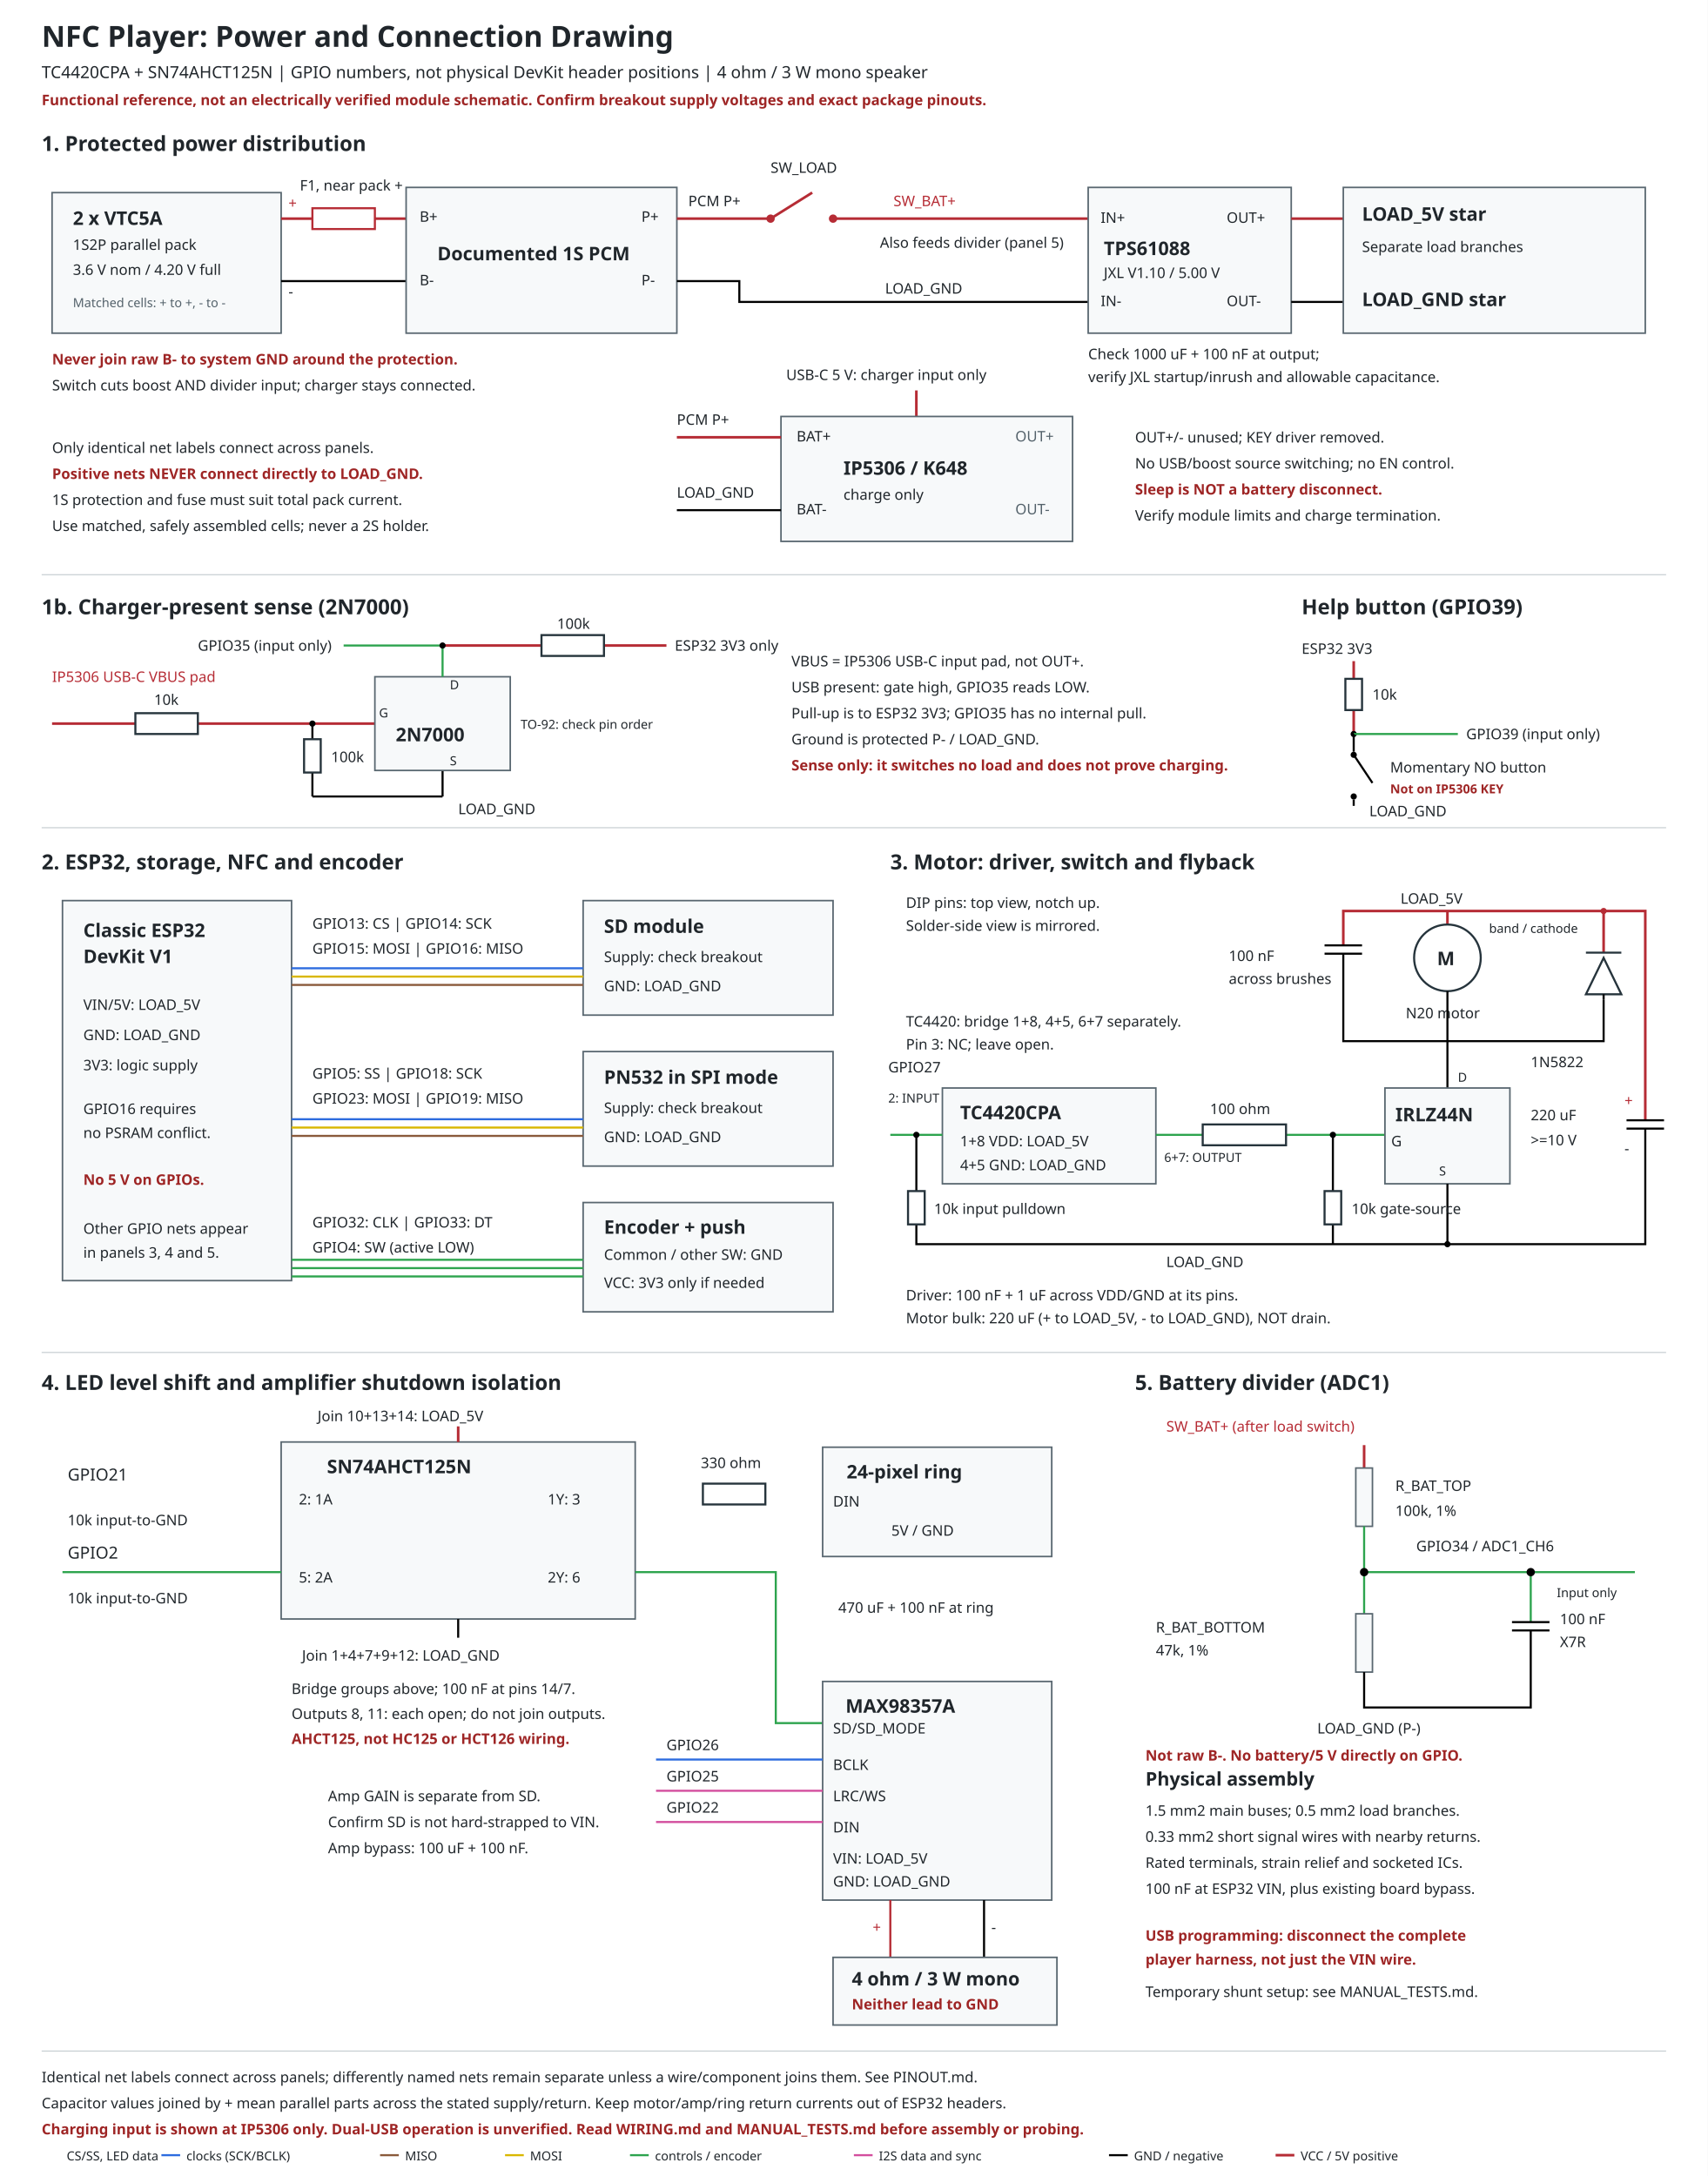
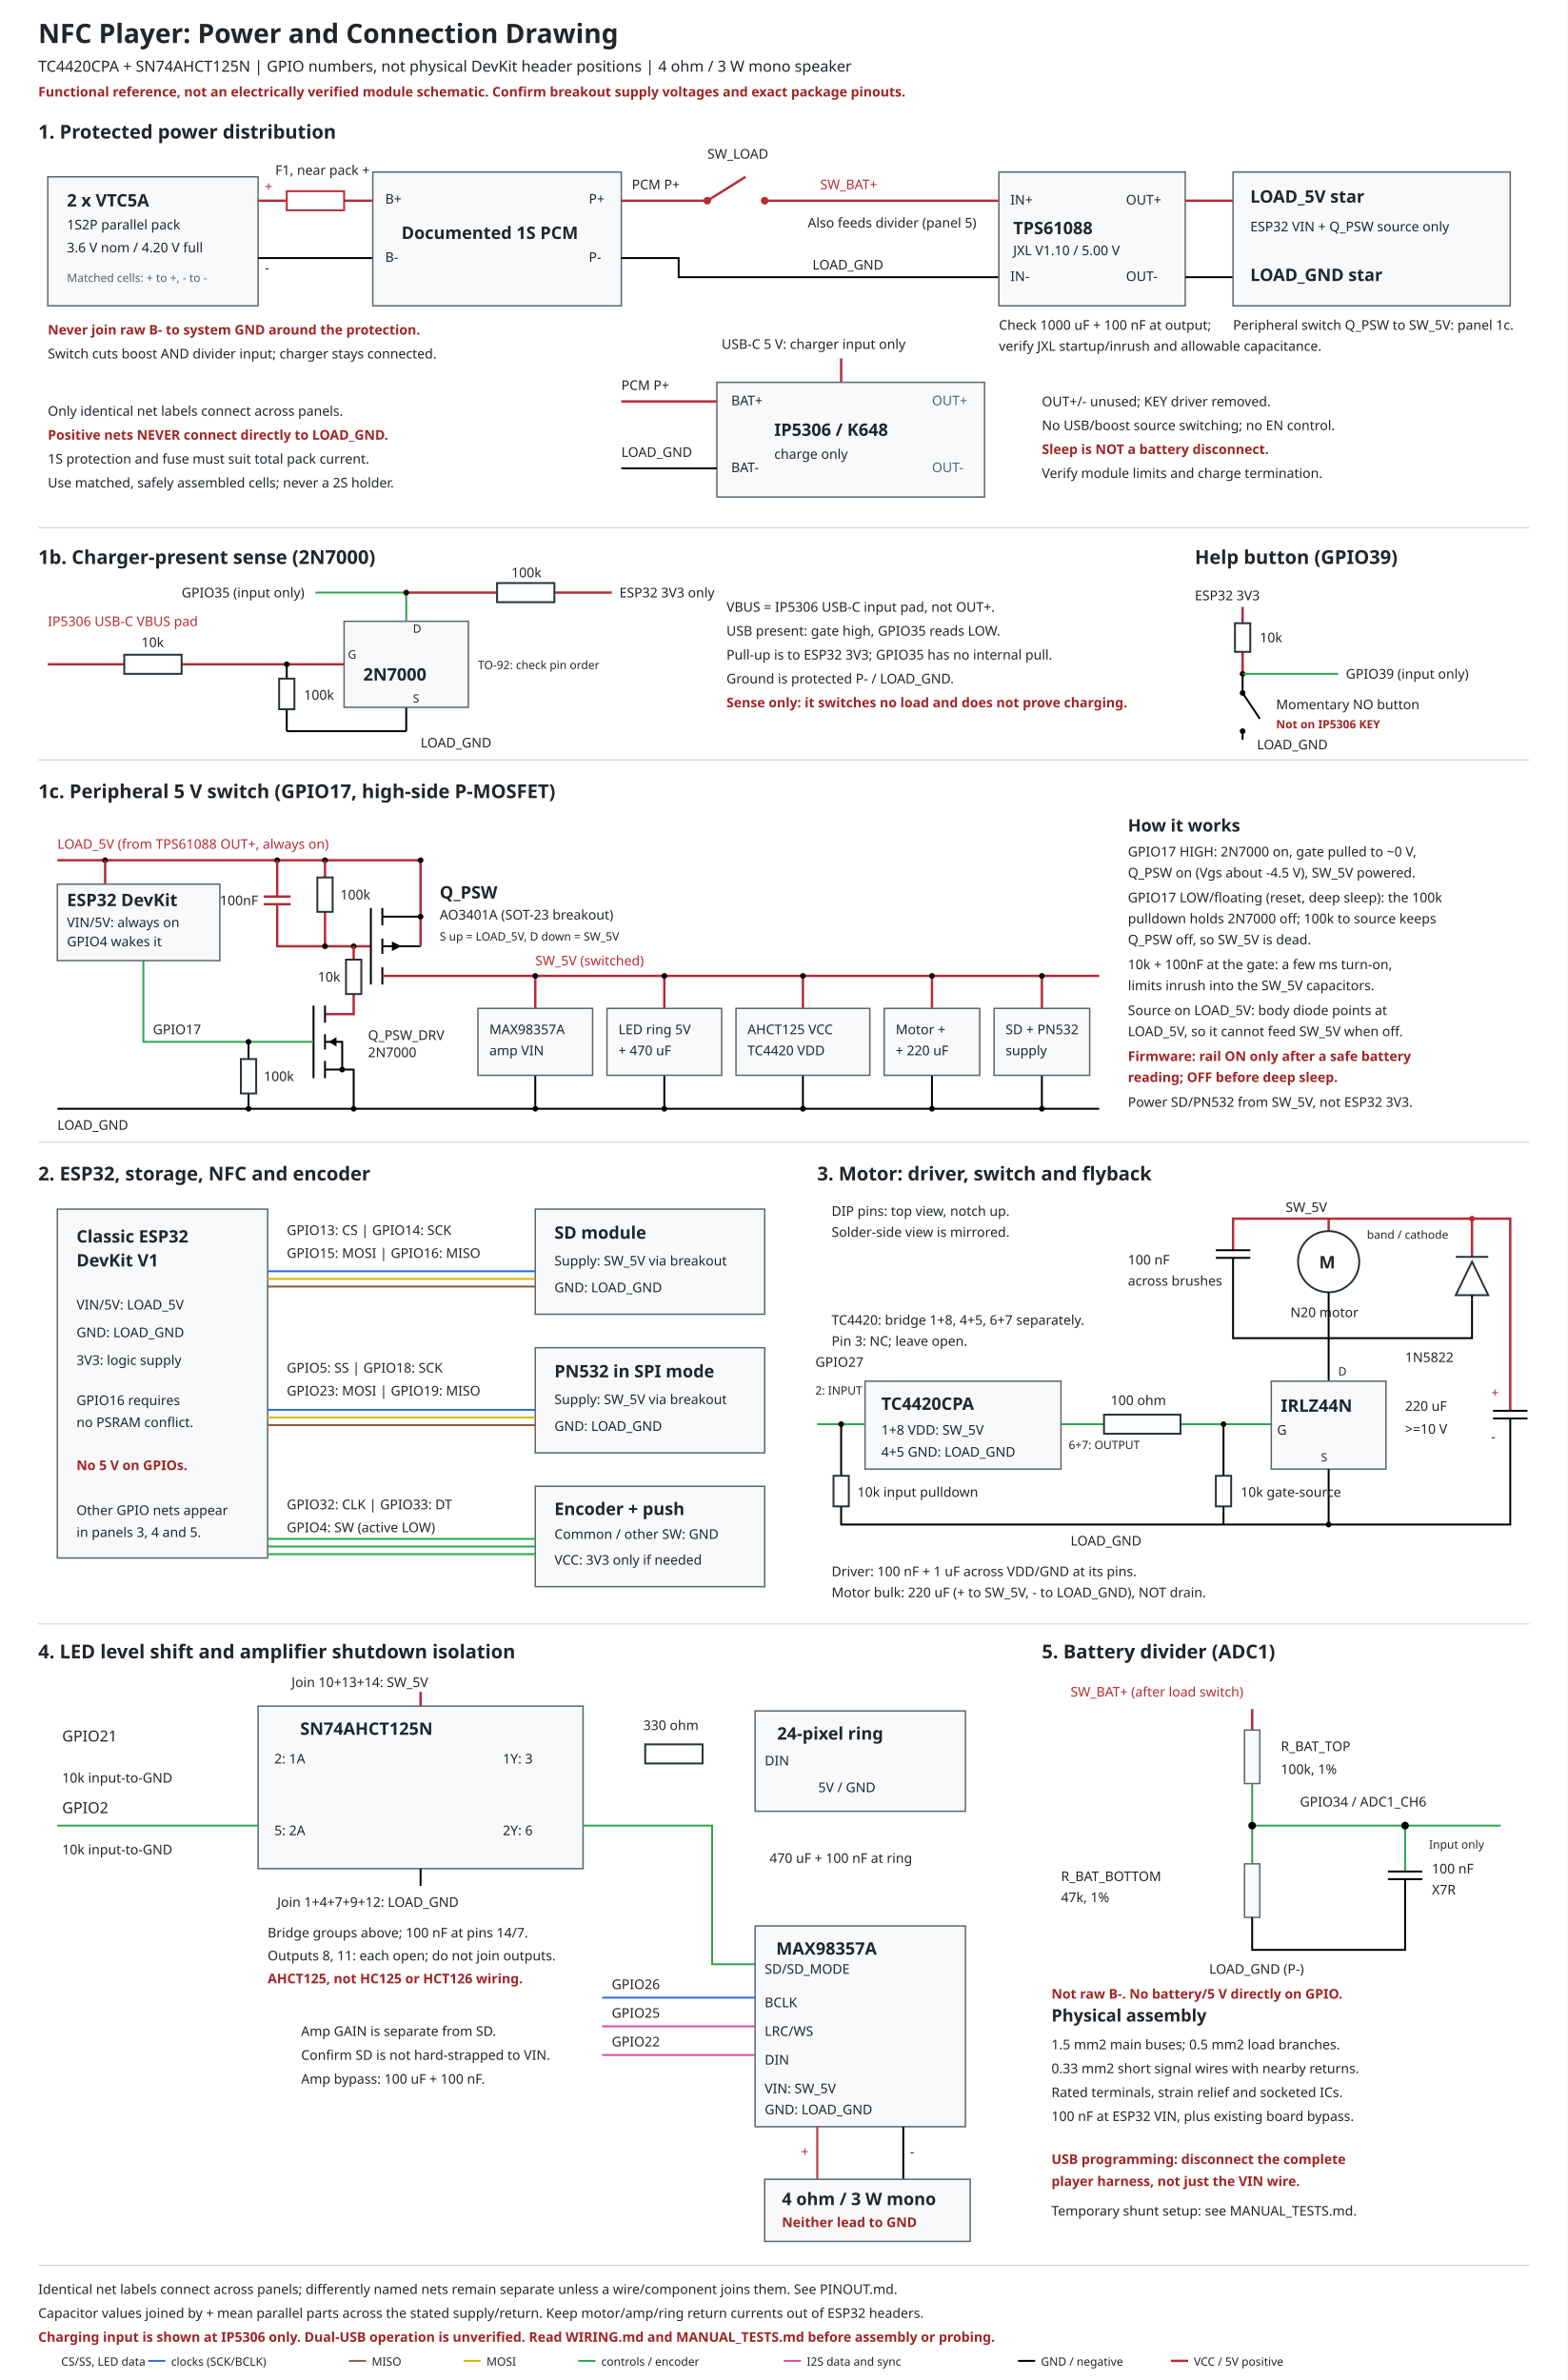
- <svg xmlns="http://www.w3.org/2000/svg" width="1640" height="2090" viewBox="0 0 1640 2090" role="img" aria-labelledby="title desc">
+ <svg xmlns="http://www.w3.org/2000/svg" width="1640" height="2490" viewBox="0 0 1640 2490" role="img" aria-labelledby="title desc">
  <defs>
    <style>
      text { font-family: "Segoe UI", sans-serif; font-size: 16px; fill: #20262b; letter-spacing: 0; }
      .title { font-size: 28px; font-weight: 700; }
      .heading { font-size: 20px; font-weight: 700; }
      .part { font-size: 18px; font-weight: 600; }
      .small { font-size: 14px; }
      .tiny { font-size: 12px; }
      .muted { fill: #53616a; }
      .warning { fill: #9e2525; font-weight: 600; }
      .positive { fill: #b62c35; }
      .box { fill: #f7f9fa; stroke: #596770; stroke-width: 1.5; }
      .wire { fill: none; stroke: #000000; stroke-width: 2; }
      .supply { fill: none; stroke: #b62c35; stroke-width: 2.5; }
      .speaker-positive { fill: none; stroke: #b62c35; stroke-width: 2; }
      .speaker-negative { fill: none; stroke: #000000; stroke-width: 2; }
      .signal { fill: none; stroke-width: 2; }
      .signal.white { stroke: #f8f9fb; filter: drop-shadow(0 0 1px rgba(38, 52, 60, 0.8)); }
      .signal.blue { stroke: #2d6cdf; }
      .signal.brown { stroke: #8a5a3b; }
      .signal.yellow { stroke: #d9b700; }
      .signal.green { stroke: #2da44e; }
      .signal.pink { stroke: #d34e9e; }
      .rule { stroke: #c5cdd1; stroke-width: 1; }
      .dot { fill: #000000; }
    </style>
  </defs>
-   <rect width="1640" height="2090" fill="white" />
+   <rect width="1640" height="2490" fill="white" />
  <text x="40" y="45" class="title">NFC Player: Power and Connection Drawing</text>
  <text x="40" y="75">TC4420CPA + SN74AHCT125N | GPIO numbers, not physical DevKit header positions | 4 ohm / 3 W mono speaker</text>
  <text x="40" y="101" class="small warning">Functional reference, not an electrically verified module schematic. Confirm breakout supply voltages and exact package pinouts.</text>
  <g id="power-distribution">
    <text x="40" y="145" class="heading">1. Protected power distribution</text>
    <rect x="50" y="185" width="220" height="135" class="box" />
    <text x="70" y="216" class="part">2 x VTC5A</text>
    <text x="70" y="240" class="small">1S2P parallel pack</text>
    <text x="70" y="264" class="small">3.6 V nom / 4.20 V full</text>
    <text x="70" y="295" class="tiny muted">Matched cells: + to +, - to -</text>
    <text x="277" y="200" class="small positive">+</text>
    <text x="277" y="285" class="small">-</text>
    <path d="M270 210 H300 M360 210 H390" class="supply" />
    <rect x="300" y="200" width="60" height="20" fill="white" stroke="#b62c35" stroke-width="2" />
    <text x="288" y="183" class="small">F1, near pack +</text>
    <path d="M270 270 H390" class="wire" />
    <rect x="390" y="180" width="260" height="140" class="box" />
    <text x="420" y="250" class="part">Documented 1S PCM</text>
    <text x="403" y="213" class="small">B+</text>
    <text x="403" y="274" class="small">B-</text>
    <text x="616" y="213" class="small">P+</text>
    <text x="616" y="274" class="small">P-</text>
    <path d="M650 210 H740 M740 210 L780 185 M800 210 H1045" class="supply" />
    <circle cx="740" cy="210" r="4" fill="#b62c35" />
    <circle cx="800" cy="210" r="4" fill="#b62c35" />
    <text x="661" y="198" class="small">PCM P+</text>
    <text x="740" y="166" class="small">SW_LOAD</text>
    <text x="858" y="198" class="small positive">SW_BAT+</text>
    <text x="845" y="238" class="small">Also feeds divider (panel 5)</text>
    <path d="M650 270 H710 V290 H1045" class="wire" />
    <text x="850" y="282" class="small">LOAD_GND</text>
    <rect x="1045" y="180" width="195" height="140" class="box" />
    <text x="1060" y="245" class="part">TPS61088</text>
    <text x="1060" y="267" class="small">JXL V1.10 / 5.00 V</text>
    <text x="1057" y="214" class="small">IN+</text>
    <text x="1057" y="294" class="small">IN-</text>
    <text x="1178" y="214" class="small">OUT+</text>
    <text x="1178" y="294" class="small">OUT-</text>
    <path d="M1240 210 H1290" class="supply" />
    <path d="M1240 290 H1290" class="wire" />
    <rect x="1290" y="180" width="290" height="140" class="box" />
    <text x="1308" y="212" class="part">LOAD_5V star</text>
-     <text x="1308" y="242" class="small">Separate load branches</text>
+     <text x="1308" y="242" class="small">ESP32 VIN + Q_PSW source only</text>
    <text x="1308" y="294" class="part">LOAD_GND star</text>
+     <text x="1290" y="345" class="small">Peripheral switch Q_PSW to SW_5V: panel 1c.</text>
    <text x="1045" y="345" class="small">Check 1000 uF + 100 nF at output;</text>
    <text x="1045" y="367" class="small">verify JXL startup/inrush and allowable capacitance.</text>
    <text x="50" y="350" class="small warning">Never join raw B- to system GND around the protection.</text>
    <text x="50" y="375" class="small">Switch cuts boost AND divider input; charger stays connected.</text>
    <text x="755" y="365" class="small">USB-C 5 V: charger input only</text>
    <path d="M880 375 V400" class="supply" />
    <rect x="750" y="400" width="280" height="120" class="box" />
    <text x="810" y="456" class="part">IP5306 / K648</text>
    <text x="810" y="480" class="small">charge only</text>
    <text x="765" y="424" class="small">BAT+</text>
    <text x="765" y="494" class="small">BAT-</text>
    <text x="975" y="424" class="small muted">OUT+</text>
    <text x="975" y="494" class="small muted">OUT-</text>
    <path d="M650 420 H750" class="supply" />
    <text x="650" y="408" class="small">PCM P+</text>
    <path d="M650 490 H750" class="wire" />
    <text x="650" y="478" class="small">LOAD_GND</text>
    <text x="1090" y="425" class="small">OUT+/- unused; KEY driver removed.</text>
    <text x="1090" y="450" class="small">No USB/boost source switching; no EN control.</text>
    <text x="1090" y="475" class="small warning">Sleep is NOT a battery disconnect.</text>
    <text x="1090" y="500" class="small">Verify module limits and charge termination.</text>
    <text x="50" y="435" class="small">Only identical net labels connect across panels.</text>
    <text x="50" y="460" class="small warning">Positive nets NEVER connect directly to LOAD_GND.</text>
    <text x="50" y="485" class="small">1S protection and fuse must suit total pack current.</text>
    <text x="50" y="510" class="small">Use matched, safely assembled cells; never a 2S holder.</text>
    <line x1="40" y1="552" x2="1600" y2="552" class="rule" />
  </g>
  <g id="charger-sense">
    <text x="40" y="590" class="heading">1b. Charger-present sense (2N7000)</text>
    <text x="50" y="655" class="small positive">IP5306 USB-C VBUS pad</text>
    <path d="M50 695 H130 M190 695 H360" class="supply" />
    <rect x="130" y="685" width="60" height="20" fill="white" stroke="#26343c" stroke-width="2" />
    <text x="148" y="677" class="small">10k</text>
    <circle cx="300" cy="695" r="3" class="dot" />
    <path d="M300 695 V710 M300 742 V765 M300 765 H425 M425 740 V765" class="wire" />
    <rect x="292" y="710" width="16" height="32" fill="white" stroke="#26343c" stroke-width="2" />
    <text x="318" y="732" class="small">100k</text>
    <rect x="360" y="650" width="130" height="90" class="box" />
    <text x="364" y="689" class="tiny">G</text>
    <text x="432" y="662" class="tiny">D</text>
    <text x="432" y="735" class="tiny">S</text>
    <text x="380" y="712" class="part">2N7000</text>
    <text x="440" y="782" class="small">LOAD_GND</text>
    <text x="500" y="700" class="tiny">TO-92: check pin order</text>
    <path d="M425 650 V620 M425 620 H330" class="signal green" />
    <path d="M425 620 H520 M580 620 H640" class="supply" />
    <circle cx="425" cy="620" r="3" class="dot" />
    <rect x="520" y="610" width="60" height="20" fill="white" stroke="#26343c" stroke-width="2" />
    <text x="535" y="604" class="small">100k</text>
    <text x="648" y="625" class="small">ESP32 3V3 only</text>
    <text x="190" y="625" class="small">GPIO35 (input only)</text>
    <text x="760" y="640" class="small">VBUS = IP5306 USB-C input pad, not OUT+.</text>
    <text x="760" y="665" class="small">USB present: gate high, GPIO35 reads LOW.</text>
    <text x="760" y="690" class="small">Pull-up is to ESP32 3V3; GPIO35 has no internal pull.</text>
    <text x="760" y="715" class="small">Ground is protected P- / LOAD_GND.</text>
    <text x="760" y="740" class="small warning">Sense only: it switches no load and does not prove charging.</text>
    <line x1="40" y1="795" x2="1600" y2="795" class="rule" />
  </g>
  <g id="help-button">
    <text x="1250" y="590" class="heading">Help button (GPIO39)</text>
    <text x="1250" y="628" class="small">ESP32 3V3</text>
    <path d="M1300 635 V652 M1300 682 V705" class="supply" />
    <rect x="1292" y="652" width="16" height="30" fill="white" stroke="#26343c" stroke-width="2" />
    <text x="1318" y="672" class="small">10k</text>
    <circle cx="1300" cy="705" r="3" class="dot" />
    <path d="M1300 705 H1400" class="signal green" />
    <text x="1408" y="710" class="small">GPIO39 (input only)</text>
    <path d="M1300 705 V722 M1300 768 V774" class="wire" />
    <circle cx="1300" cy="725" r="3" class="dot" />
    <circle cx="1300" cy="765" r="3" class="dot" />
    <path d="M1300 725 L1318 752" class="wire" />
    <text x="1335" y="742" class="small">Momentary NO button</text>
    <text x="1335" y="762" class="tiny warning">Not on IP5306 KEY</text>
    <text x="1315" y="784" class="small">LOAD_GND</text>
  </g>
-   <g transform="translate(0 410)">
+   <g id="peripheral-switch">
+     <text x="40" y="835" class="heading">1c. Peripheral 5 V switch (GPIO17, high-side P-MOSFET)</text>
+     <path d="M60 900 H440" class="supply" />
+     <text x="60" y="888" class="small positive">LOAD_5V (from TPS61088 OUT+, always on)</text>
+     <circle cx="110" cy="900" r="3" class="dot" />
+     <path d="M110 900 V925" class="supply" />
+     <rect x="60" y="925" width="170" height="80" class="box" />
+     <text x="70" y="948" class="part">ESP32 DevKit</text>
+     <text x="70" y="970" class="small">VIN/5V: always on</text>
+     <text x="70" y="990" class="small">GPIO4 wakes it</text>
+     <circle cx="290" cy="900" r="3" class="dot" />
+     <path d="M290 900 V938 M276 938 H304 M276 946 H304 M290 946 V990 H388" class="supply" />
+     <text x="270" y="947" class="small" text-anchor="end">100nF</text>
+     <circle cx="340" cy="900" r="3" class="dot" />
+     <path d="M340 900 V918 M340 954 V990" class="supply" />
+     <rect x="332" y="918" width="16" height="36" fill="white" stroke="#26343c" stroke-width="2" />
+     <text x="356" y="941" class="small">100k</text>
+     <circle cx="340" cy="990" r="3" class="dot" />
+     <circle cx="370" cy="990" r="3" class="dot" />
+     <path d="M370 990 V1004 M370 1040 V1061 H340" class="supply" />
+     <rect x="362" y="1004" width="16" height="36" fill="white" stroke="#26343c" stroke-width="2" />
+     <text x="356" y="1027" class="small" text-anchor="end">10k</text>
+     <path d="M388 950 V1030 M400 950 V968 M400 982 V998 M400 1012 V1030" class="wire" />
+     <path d="M400 959 H440 M400 990 H440" class="wire" />
+     <polygon points="420,990 410,985 410,995" fill="#000000" />
+     <path d="M440 900 V990" class="supply" />
+     <circle cx="440" cy="900" r="3" class="dot" />
+     <circle cx="440" cy="959" r="3" class="dot" />
+     <path d="M400 1021 H1150" class="supply" />
+     <text x="460" y="940" class="part">Q_PSW</text>
+     <text x="460" y="962" class="small">AO3401A (SOT-23 breakout)</text>
+     <text x="460" y="984" class="tiny">S up = LOAD_5V, D down = SW_5V</text>
+     <text x="560" y="1010" class="small positive">SW_5V (switched)</text>
+     <path d="M328 1052 V1128 M340 1052 V1070 M340 1082 V1098 M340 1110 V1128" class="wire" />
+     <path d="M340 1090 H358 V1119 M340 1119 H370 V1160" class="wire" />
+     <polygon points="344,1090 352,1085 352,1095" fill="#000000" />
+     <circle cx="358" cy="1119" r="3" class="dot" />
+     <text x="385" y="1088" class="small">Q_PSW_DRV</text>
+     <text x="385" y="1106" class="small">2N7000</text>
+     <path d="M150 1005 V1090 H328" class="signal green" />
+     <text x="160" y="1082" class="small">GPIO17</text>
+     <circle cx="260" cy="1090" r="3" class="dot" />
+     <path d="M260 1090 V1108 M260 1144 V1160" class="wire" />
+     <rect x="252" y="1108" width="16" height="36" fill="white" stroke="#26343c" stroke-width="2" />
+     <text x="276" y="1131" class="small">100k</text>
+     <path d="M60 1160 H1150" class="wire" />
+     <circle cx="260" cy="1160" r="3" class="dot" />
+     <circle cx="370" cy="1160" r="3" class="dot" />
+     <text x="60" y="1182" class="small">LOAD_GND</text>
+     <path d="M560 1021 V1055 M695 1021 V1055 M840 1021 V1055 M975 1021 V1055 M1090 1021 V1055" class="supply" />
+     <path d="M560 1125 V1160 M695 1125 V1160 M840 1125 V1160 M975 1125 V1160 M1090 1125 V1160" class="wire" />
+     <circle cx="560" cy="1021" r="3" class="dot" />
+     <circle cx="695" cy="1021" r="3" class="dot" />
+     <circle cx="840" cy="1021" r="3" class="dot" />
+     <circle cx="975" cy="1021" r="3" class="dot" />
+     <circle cx="1090" cy="1021" r="3" class="dot" />
+     <circle cx="560" cy="1160" r="3" class="dot" />
+     <circle cx="695" cy="1160" r="3" class="dot" />
+     <circle cx="840" cy="1160" r="3" class="dot" />
+     <circle cx="975" cy="1160" r="3" class="dot" />
+     <circle cx="1090" cy="1160" r="3" class="dot" />
+     <rect x="500" y="1055" width="120" height="70" class="box" />
+     <text x="512" y="1082" class="small">MAX98357A</text>
+     <text x="512" y="1104" class="small">amp VIN</text>
+     <rect x="635" y="1055" width="120" height="70" class="box" />
+     <text x="647" y="1082" class="small">LED ring 5V</text>
+     <text x="647" y="1104" class="small">+ 470 uF</text>
+     <rect x="770" y="1055" width="140" height="70" class="box" />
+     <text x="782" y="1082" class="small">AHCT125 VCC</text>
+     <text x="782" y="1104" class="small">TC4420 VDD</text>
+     <rect x="925" y="1055" width="100" height="70" class="box" />
+     <text x="937" y="1082" class="small">Motor +</text>
+     <text x="937" y="1104" class="small">+ 220 uF</text>
+     <rect x="1040" y="1055" width="100" height="70" class="box" />
+     <text x="1052" y="1082" class="small">SD + PN532</text>
+     <text x="1052" y="1104" class="small">supply</text>
+     <text x="1180" y="870" class="part">How it works</text>
+     <text x="1180" y="896" class="small">GPIO17 HIGH: 2N7000 on, gate pulled to ~0 V,</text>
+     <text x="1180" y="918" class="small">Q_PSW on (Vgs about -4.5 V), SW_5V powered.</text>
+     <text x="1180" y="944" class="small">GPIO17 LOW/floating (reset, deep sleep): the 100k</text>
+     <text x="1180" y="966" class="small">pulldown holds 2N7000 off; 100k to source keeps</text>
+     <text x="1180" y="988" class="small">Q_PSW off, so SW_5V is dead.</text>
+     <text x="1180" y="1014" class="small">10k + 100nF at the gate: a few ms turn-on,</text>
+     <text x="1180" y="1036" class="small">limits inrush into the SW_5V capacitors.</text>
+     <text x="1180" y="1062" class="small">Source on LOAD_5V: body diode points at</text>
+     <text x="1180" y="1084" class="small">LOAD_5V, so it cannot feed SW_5V when off.</text>
+     <text x="1180" y="1110" class="small warning">Firmware: rail ON only after a safe battery</text>
+     <text x="1180" y="1132" class="small warning">reading; OFF before deep sleep.</text>
+     <text x="1180" y="1158" class="small">Power SD/PN532 from SW_5V, not ESP32 3V3.</text>
+     <line x1="40" y1="1195" x2="1600" y2="1195" class="rule" />
+   </g>
+   <g transform="translate(0 810)">
    <text x="40" y="425" class="heading">2. ESP32, storage, NFC and encoder</text>
    <rect x="60" y="455" width="220" height="365" class="box" />
    <text x="80" y="490" class="part">Classic ESP32</text>
    <text x="80" y="515" class="part">DevKit V1</text>
    <text x="80" y="560" class="small">VIN/5V: LOAD_5V</text>
    <text x="80" y="589" class="small">GND: LOAD_GND</text>
    <text x="80" y="618" class="small">3V3: logic supply</text>
    <text x="80" y="660" class="small">GPIO16 requires</text>
    <text x="80" y="683" class="small">no PSRAM conflict.</text>
    <text x="80" y="728" class="small warning">No 5 V on GPIOs.</text>
    <text x="80" y="775" class="small">Other GPIO nets appear</text>
    <text x="80" y="798" class="small">in panels 3, 4 and 5.</text>
    <rect x="560" y="455" width="240" height="110" class="box" />
    <text x="580" y="486" class="part">SD module</text>
-     <text x="580" y="514" class="small">Supply: check breakout</text>
+     <text x="580" y="514" class="small">Supply: SW_5V via breakout</text>
    <text x="580" y="542" class="small">GND: LOAD_GND</text>
    <path d="M280 512 H560" class="signal white" />
    <path d="M280 520 H560" class="signal blue" />
    <path d="M280 528 H560" class="signal yellow" />
    <path d="M280 536 H560" class="signal brown" />
    <text x="300" y="482" class="small">GPIO13: CS | GPIO14: SCK</text>
    <text x="300" y="506" class="small">GPIO15: MOSI | GPIO16: MISO</text>
    <rect x="560" y="600" width="240" height="110" class="box" />
    <text x="580" y="631" class="part">PN532 in SPI mode</text>
-     <text x="580" y="659" class="small">Supply: check breakout</text>
+     <text x="580" y="659" class="small">Supply: SW_5V via breakout</text>
    <text x="580" y="687" class="small">GND: LOAD_GND</text>
    <path d="M280 657 H560" class="signal white" />
    <path d="M280 665 H560" class="signal blue" />
    <path d="M280 673 H560" class="signal yellow" />
    <path d="M280 681 H560" class="signal brown" />
    <text x="300" y="626" class="small">GPIO5: SS | GPIO18: SCK</text>
    <text x="300" y="650" class="small">GPIO23: MOSI | GPIO19: MISO</text>
    <rect x="560" y="745" width="240" height="105" class="box" />
    <text x="580" y="775" class="part">Encoder + push</text>
    <text x="580" y="800" class="small">Common / other SW: GND</text>
    <text x="580" y="827" class="small">VCC: 3V3 only if needed</text>
    <path d="M280 800 H560 M280 808 H560 M280 816 H560" class="signal green" />
    <text x="300" y="769" class="small">GPIO32: CLK | GPIO33: DT</text>
    <text x="300" y="793" class="small">GPIO4: SW (active LOW)</text>
    <text x="855" y="425" class="heading">3. Motor: driver, switch and flyback</text>
    <text x="870" y="462" class="small">DIP pins: top view, notch up.</text>
    <text x="870" y="484" class="small">Solder-side view is mirrored.</text>
    <text x="870" y="576" class="small">TC4420: bridge 1+8, 4+5, 6+7 separately.</text>
    <text x="870" y="598" class="small">Pin 3: NC; leave open.</text>
-     <text x="1345" y="458" class="small">LOAD_5V</text>
+     <text x="1345" y="458" class="small">SW_5V</text>
    <path d="M1390 465 V478 M1390 465 H1540 V505 M1390 465 H1290 V498" class="supply" />
    <circle cx="1390" cy="510" r="32" fill="white" stroke="#26343c" stroke-width="2" />
    <text x="1380" y="517" class="part">M</text>
    <text x="1350" y="568" class="small">N20 motor</text>
    <path d="M1390 542 V635 M1390 590 H1540 V550" class="wire" />
    <path d="M1523 505 H1557 M1540 510 L1523 545 H1557 Z" fill="white" stroke="#26343c" stroke-width="2" />
    <path d="M1540 545 V550" class="wire" />
    <text x="1430" y="486" class="tiny">band / cathode</text>
    <text x="1470" y="615" class="small">1N5822</text>
    <path d="M1272 498 H1308 M1272 506 H1308 M1290 506 V590 H1390" class="wire" />
    <text x="1180" y="513" class="small">100 nF</text>
    <text x="1180" y="535" class="small">across brushes</text>
    <g id="motor-bulk-capacitor">
      <path d="M1540 465 H1580 V666" class="supply" />
      <path d="M1562 666 H1598 M1562 674 H1598" class="wire" />
      <path d="M1580 674 V785 H1390" class="wire" />
      <circle cx="1540" cy="465" r="3" fill="#b62c35" />
      <circle cx="1390" cy="785" r="3" class="dot" />
      <text x="1560" y="652" class="small positive">+</text>
      <text x="1560" y="698" class="small">-</text>
      <text x="1470" y="666" class="small">220 uF</text>
      <text x="1470" y="690" class="small">&gt;=10 V</text>
    </g>
    <rect x="905" y="635" width="205" height="92" class="box" />
    <text x="922" y="665" class="part">TC4420CPA</text>
-     <text x="922" y="691" class="small">1+8 VDD: LOAD_5V</text>
+     <text x="922" y="691" class="small">1+8 VDD: SW_5V</text>
    <text x="922" y="714" class="small">4+5 GND: LOAD_GND</text>
    <path d="M855 680 H905 M1110 680 H1155 M1235 680 H1330" class="signal green" />
    <text x="853" y="620" class="small">GPIO27</text>
    <text x="853" y="649" class="tiny">2: INPUT</text>
    <text x="1118" y="706" class="tiny">6+7: OUTPUT</text>
    <rect x="1155" y="670" width="80" height="20" fill="white" stroke="#26343c" stroke-width="2" />
    <text x="1162" y="660" class="small">100 ohm</text>
    <rect x="1330" y="635" width="120" height="92" class="box" />
    <text x="1340" y="667" class="part">IRLZ44N</text>
    <text x="1336" y="691" class="small">G</text>
    <text x="1400" y="629" class="tiny">D</text>
    <text x="1382" y="719" class="tiny">S</text>
    <path d="M1390 727 V785 M880 680 V734 M880 766 V785 H1390 M1280 680 V734 M1280 766 V785" class="wire" />
    <rect x="872" y="734" width="16" height="32" fill="white" stroke="#26343c" stroke-width="2" />
    <rect x="1272" y="734" width="16" height="32" fill="white" stroke="#26343c" stroke-width="2" />
    <text x="897" y="756" class="small">10k input pulldown</text>
    <text x="1298" y="756" class="small">10k gate-source</text>
    <circle cx="880" cy="680" r="3" class="dot" />
    <circle cx="1280" cy="680" r="3" class="dot" />
    <text x="1120" y="807" class="small">LOAD_GND</text>
    <text x="870" y="839" class="small">Driver: 100 nF + 1 uF across VDD/GND at its pins.</text>
-     <text x="870" y="861" class="small">Motor bulk: 220 uF (+ to LOAD_5V, - to LOAD_GND), NOT drain.</text>
+     <text x="870" y="861" class="small">Motor bulk: 220 uF (+ to SW_5V, - to LOAD_GND), NOT drain.</text>
    <line x1="40" y1="889" x2="1600" y2="889" class="rule" />
    <text x="40" y="925" class="heading">4. LED level shift and amplifier shutdown isolation</text>
    <rect x="270" y="975" width="340" height="170" class="box" />
    <text x="314" y="1005" class="part">SN74AHCT125N</text>
    <text x="287" y="1035" class="small">2: 1A</text>
    <text x="526" y="1035" class="small">1Y: 3</text>
    <text x="287" y="1110" class="small">5: 2A</text>
    <text x="526" y="1110" class="small">2Y: 6</text>
    <path d="M60 1025 H270 M610 1025 H675 M735 1025 H790" class="signal white" />
    <path d="M60 1100 H270 M610 1100 H745 V1245 H790" class="signal green" />
    <text x="65" y="1012">GPIO21</text>
    <text x="65" y="1055" class="small">10k input-to-GND</text>
    <text x="65" y="1087">GPIO2</text>
    <text x="65" y="1130" class="small">10k input-to-GND</text>
    <rect x="675" y="1015" width="60" height="20" fill="white" stroke="#26343c" stroke-width="2" />
    <text x="673" y="1000" class="small">330 ohm</text>
-     <text x="305" y="955" class="small">Join 10+13+14: LOAD_5V</text>
+     <text x="305" y="955" class="small">Join 10+13+14: SW_5V</text>
    <path d="M440 960 V975" class="supply" />
    <path d="M440 1145 V1163" class="wire" />
    <text x="290" y="1185" class="small">Join 1+4+7+9+12: LOAD_GND</text>
    <text x="280" y="1217" class="small">Bridge groups above; 100 nF at pins 14/7.</text>
    <text x="280" y="1241" class="small">Outputs 8, 11: each open; do not join outputs.</text>
    <text x="280" y="1265" class="small warning">AHCT125, not HC125 or HCT126 wiring.</text>
    <rect x="790" y="980" width="220" height="105" class="box" />
    <text x="813" y="1010" class="part">24-pixel ring</text>
    <text x="800" y="1037" class="small">DIN</text>
    <text x="856" y="1065" class="small">5V / GND</text>
    <text x="805" y="1139" class="small">470 uF + 100 nF at ring</text>
    <rect x="790" y="1205" width="220" height="210" class="box" />
    <text x="812" y="1235" class="part">MAX98357A</text>
    <text x="800" y="1255" class="small">SD/SD_MODE</text>
    <text x="800" y="1290" class="small">BCLK</text>
    <text x="800" y="1320" class="small">LRC/WS</text>
    <text x="800" y="1350" class="small">DIN</text>
-     <text x="800" y="1380" class="small">VIN: LOAD_5V</text>
+     <text x="800" y="1380" class="small">VIN: SW_5V</text>
    <text x="800" y="1402" class="small">GND: LOAD_GND</text>
    <path d="M630 1280 H790" class="signal blue" />
    <path d="M630 1310 H790 M630 1340 H790" class="signal pink" />
    <text x="640" y="1271" class="small">GPIO26</text>
    <text x="640" y="1301" class="small">GPIO25</text>
    <text x="640" y="1331" class="small">GPIO22</text>
    <text x="315" y="1320" class="small">Amp GAIN is separate from SD.</text>
    <text x="315" y="1345" class="small">Confirm SD is not hard-strapped to VIN.</text>
    <text x="315" y="1370" class="small">Amp bypass: 100 uF + 100 nF.</text>
    <path d="M855 1415 V1470" class="speaker-positive" />
    <path d="M945 1415 V1470" class="speaker-negative" />
    <text x="838" y="1446" class="small positive">+</text>
    <text x="952" y="1446" class="small">-</text>
    <rect x="800" y="1470" width="215" height="65" class="box" />
    <text x="818" y="1497" class="part">4 ohm / 3 W mono</text>
    <text x="818" y="1520" class="small warning">Neither lead to GND</text>
    <g id="battery-divider">
      <text x="1090" y="925" class="heading">5. Battery divider (ADC1)</text>
      <text x="1120" y="965" class="small positive">SW_BAT+ (after load switch)</text>
      <path d="M1310 978 V1000" class="supply" />
      <rect x="1302" y="1000" width="16" height="56" class="box" />
      <text x="1340" y="1022" class="small">R_BAT_TOP</text>
      <text x="1340" y="1046" class="small">100k, 1%</text>
      <path d="M1310 1056 V1140 M1310 1100 H1570 M1470 1100 V1148" class="signal green" />
      <circle cx="1310" cy="1100" r="4" class="dot" />
      <circle cx="1470" cy="1100" r="4" class="dot" />
      <text x="1360" y="1080" class="small">GPIO34 / ADC1_CH6</text>
      <text x="1495" y="1124" class="tiny">Input only</text>
      <rect x="1302" y="1140" width="16" height="56" class="box" />
      <text x="1110" y="1158" class="small">R_BAT_BOTTOM</text>
      <text x="1110" y="1180" class="small">47k, 1%</text>
      <path d="M1452 1148 H1488 M1452 1156 H1488" class="wire" />
      <text x="1498" y="1150" class="small">100 nF</text>
      <text x="1498" y="1172" class="small">X7R</text>
      <path d="M1310 1196 V1230 H1470 V1156" class="wire" />
      <text x="1265" y="1255" class="small">LOAD_GND (P-)</text>
      <text x="1100" y="1281" class="small warning">Not raw B-. No battery/5 V directly on GPIO.</text>
    </g>
    <text x="1100" y="1305" class="part">Physical assembly</text>
    <text x="1100" y="1334" class="small">1.5 mm2 main buses; 0.5 mm2 load branches.</text>
    <text x="1100" y="1359" class="small">0.33 mm2 short signal wires with nearby returns.</text>
    <text x="1100" y="1384" class="small">Rated terminals, strain relief and socketed ICs.</text>
    <text x="1100" y="1409" class="small">100 nF at ESP32 VIN, plus existing board bypass.</text>
    <text x="1100" y="1454" class="small warning">USB programming: disconnect the complete</text>
    <text x="1100" y="1477" class="small warning">player harness, not just the VIN wire.</text>
    <text x="1100" y="1508" class="small">Temporary shunt setup: see MANUAL_TESTS.md.</text>
    <line x1="40" y1="1560" x2="1600" y2="1560" class="rule" />
    <text x="40" y="1590" class="small">Identical net labels connect across panels; differently named nets remain separate unless a wire/component joins them. See PINOUT.md.</text>
    <text x="40" y="1615" class="small">Capacitor values joined by + mean parallel parts across the stated supply/return. Keep motor/amp/ring return currents out of ESP32 headers.</text>
    <text x="40" y="1640" class="small warning">Charging input is shown at IP5306 only. Dual-USB operation is unverified. Read WIRING.md and MANUAL_TESTS.md before assembly or probing.</text>
    <g aria-label="Signal and power wire color key">
      <path d="M40 1660 H58" class="signal white" />
      <text x="64" y="1665" class="tiny">CS/SS, LED data</text>
      <path d="M155 1660 H173" class="signal blue" />
      <text x="179" y="1665" class="tiny">clocks (SCK/BCLK)</text>
      <path d="M365 1660 H383" class="signal brown" />
      <text x="389" y="1665" class="tiny">MISO</text>
      <path d="M485 1660 H503" class="signal yellow" />
      <text x="509" y="1665" class="tiny">MOSI</text>
      <path d="M605 1660 H623" class="signal green" />
      <text x="629" y="1665" class="tiny">controls / encoder</text>
      <path d="M820 1660 H838" class="signal pink" />
      <text x="844" y="1665" class="tiny">I2S data and sync</text>
      <path d="M1065 1660 H1083" class="wire" />
      <text x="1089" y="1665" class="tiny">GND / negative</text>
      <path d="M1225 1660 H1243" class="supply" />
      <text x="1249" y="1665" class="tiny">VCC / 5V positive</text>
    </g>
  </g>
</svg>
